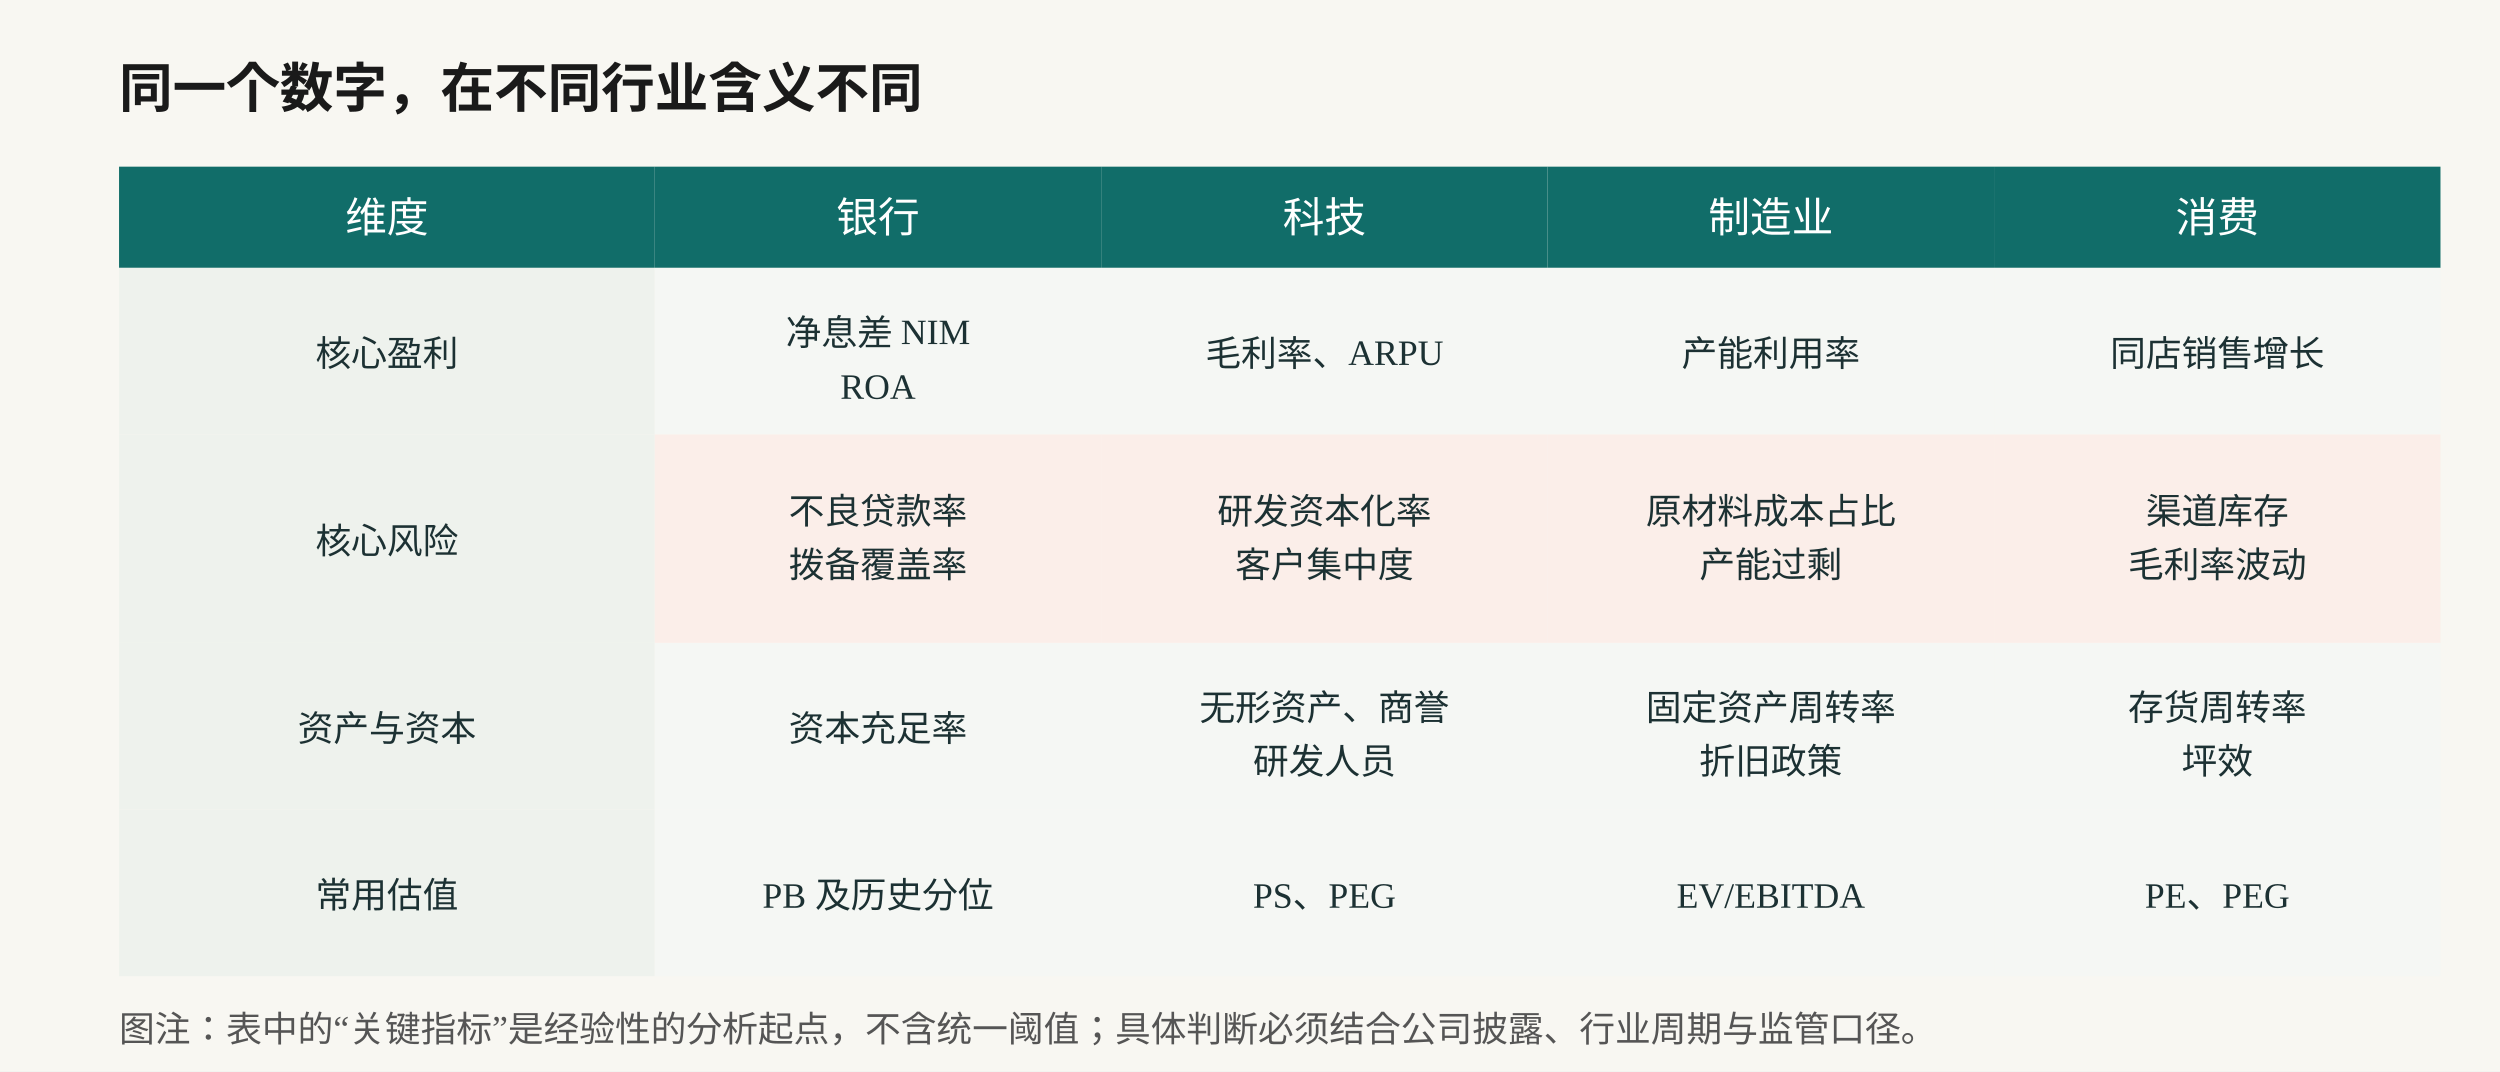
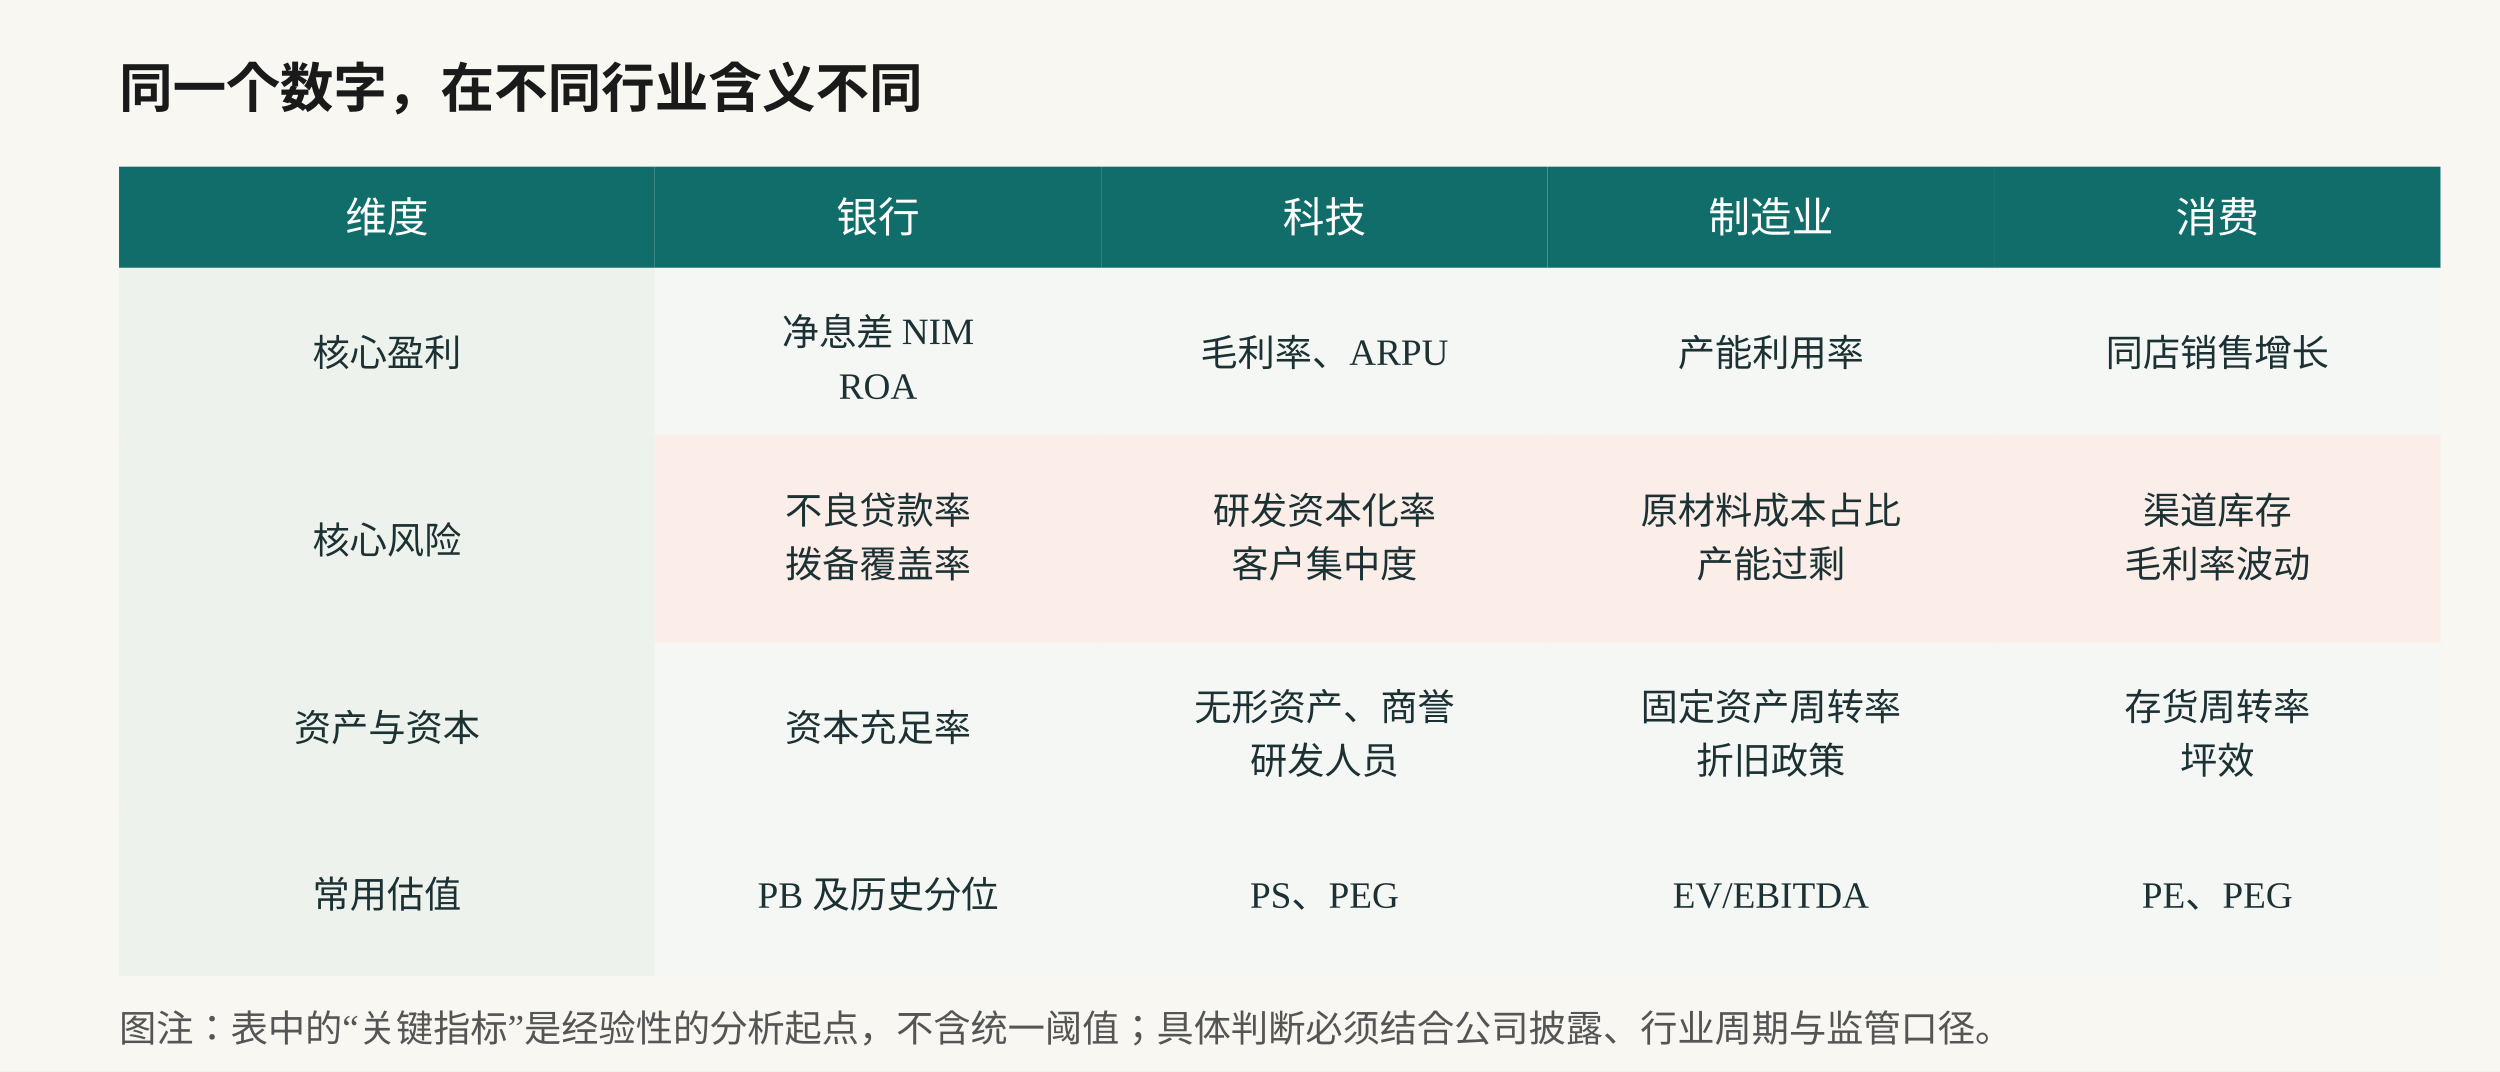
<svg xmlns="http://www.w3.org/2000/svg" viewBox="0 0 840 360" role="img" aria-labelledby="t21a d21a">
  <rect x="0" y="0" width="840" height="360" fill="#f8f7f2" />
  <text x="40" y="36" font-size="18" font-weight="700" fill="#1a1a1a">同一个数字，在不同行业含义不同</text>
  <g font-size="12.5" text-anchor="middle">
    <rect x="40" y="56" width="180" height="34" fill="#116d69" />
    <text x="130" y="78" fill="#fff" font-size="14">维度</text>
    <rect x="220" y="56" width="150" height="34" fill="#116d69" />
    <text x="295" y="78" fill="#fff" font-size="14">银行</text>
    <rect x="370" y="56" width="150" height="34" fill="#116d69" />
    <text x="445" y="78" fill="#fff" font-size="14">科技</text>
    <rect x="520" y="56" width="150" height="34" fill="#116d69" />
    <text x="595" y="78" fill="#fff" font-size="14">制造业</text>
    <rect x="670" y="56" width="150" height="34" fill="#116d69" />
    <text x="745" y="78" fill="#fff" font-size="14">消费</text>
  </g>
-   <g font-size="12" text-anchor="middle" fill="#1c3133">
+   <g font-size="12.5" text-anchor="middle" fill="#1c3133">
    <rect x="40" y="90" width="180" height="56" fill="#eef2ed" />
    <text x="130" y="123">核心盈利</text>
    <rect x="220" y="90" width="150" height="56" fill="#f5f7f4" />
    <text x="295" y="116">净息差 NIM</text>
    <text x="295" y="134">ROA</text>
    <rect x="370" y="90" width="150" height="56" fill="#f5f7f4" />
    <text x="445" y="123">毛利率、ARPU</text>
    <rect x="520" y="90" width="150" height="56" fill="#f5f7f4" />
    <text x="595" y="123">产能利用率</text>
    <rect x="670" y="90" width="150" height="56" fill="#f5f7f4" />
    <text x="745" y="123">同店销售增长</text>
    <rect x="40" y="146" width="180" height="70" fill="#eef2ed" />
    <text x="130" y="186">核心风险</text>
    <rect x="220" y="146" width="150" height="70" fill="#fbeee9" />
    <text x="295" y="176">不良贷款率</text>
    <text x="295" y="194">拨备覆盖率</text>
    <rect x="370" y="146" width="150" height="70" fill="#fbeee9" />
    <text x="445" y="176">研发资本化率</text>
    <text x="445" y="194">客户集中度</text>
    <rect x="520" y="146" width="150" height="70" fill="#fbeee9" />
    <text x="595" y="176">原材料成本占比</text>
    <text x="595" y="194">产能过剩</text>
    <rect x="670" y="146" width="150" height="70" fill="#fbeee9" />
    <text x="745" y="176">渠道库存</text>
    <text x="745" y="194">毛利率波动</text>
    <rect x="40" y="216" width="180" height="56" fill="#eef2ed" />
    <text x="130" y="249">资产与资本</text>
    <rect x="220" y="216" width="150" height="56" fill="#f5f7f4" />
    <text x="295" y="249">资本充足率</text>
    <rect x="370" y="216" width="150" height="56" fill="#f5f7f4" />
    <text x="445" y="242">无形资产、商誉</text>
    <text x="445" y="260">研发人员</text>
    <rect x="520" y="216" width="150" height="56" fill="#f5f7f4" />
    <text x="595" y="242">固定资产周转率</text>
    <text x="595" y="260">折旧政策</text>
    <rect x="670" y="216" width="150" height="56" fill="#f5f7f4" />
    <text x="745" y="242">存货周转率</text>
    <text x="745" y="260">坪效</text>
    <rect x="40" y="272" width="180" height="56" fill="#eef2ed" />
    <text x="130" y="305">常用估值</text>
    <rect x="220" y="272" width="150" height="56" fill="#f5f7f4" />
    <text x="295" y="305">PB 及历史分位</text>
    <rect x="370" y="272" width="150" height="56" fill="#f5f7f4" />
    <text x="445" y="305">PS、PEG</text>
    <rect x="520" y="272" width="150" height="56" fill="#f5f7f4" />
    <text x="595" y="305">EV/EBITDA</text>
    <rect x="670" y="272" width="150" height="56" fill="#f5f7f4" />
    <text x="745" y="305">PE、PEG</text>
  </g>
-   <text x="40" y="350" font-size="12" fill="#555">图注：表中的“关键指标”是经验性的分析起点，不含统一阈值；具体判断必须结合公司披露、行业周期与监管口径。</text>
+   <text x="40" y="350" font-size="12.5" fill="#555">图注：表中的“关键指标”是经验性的分析起点，不含统一阈值；具体判断必须结合公司披露、行业周期与监管口径。</text>
</svg>
